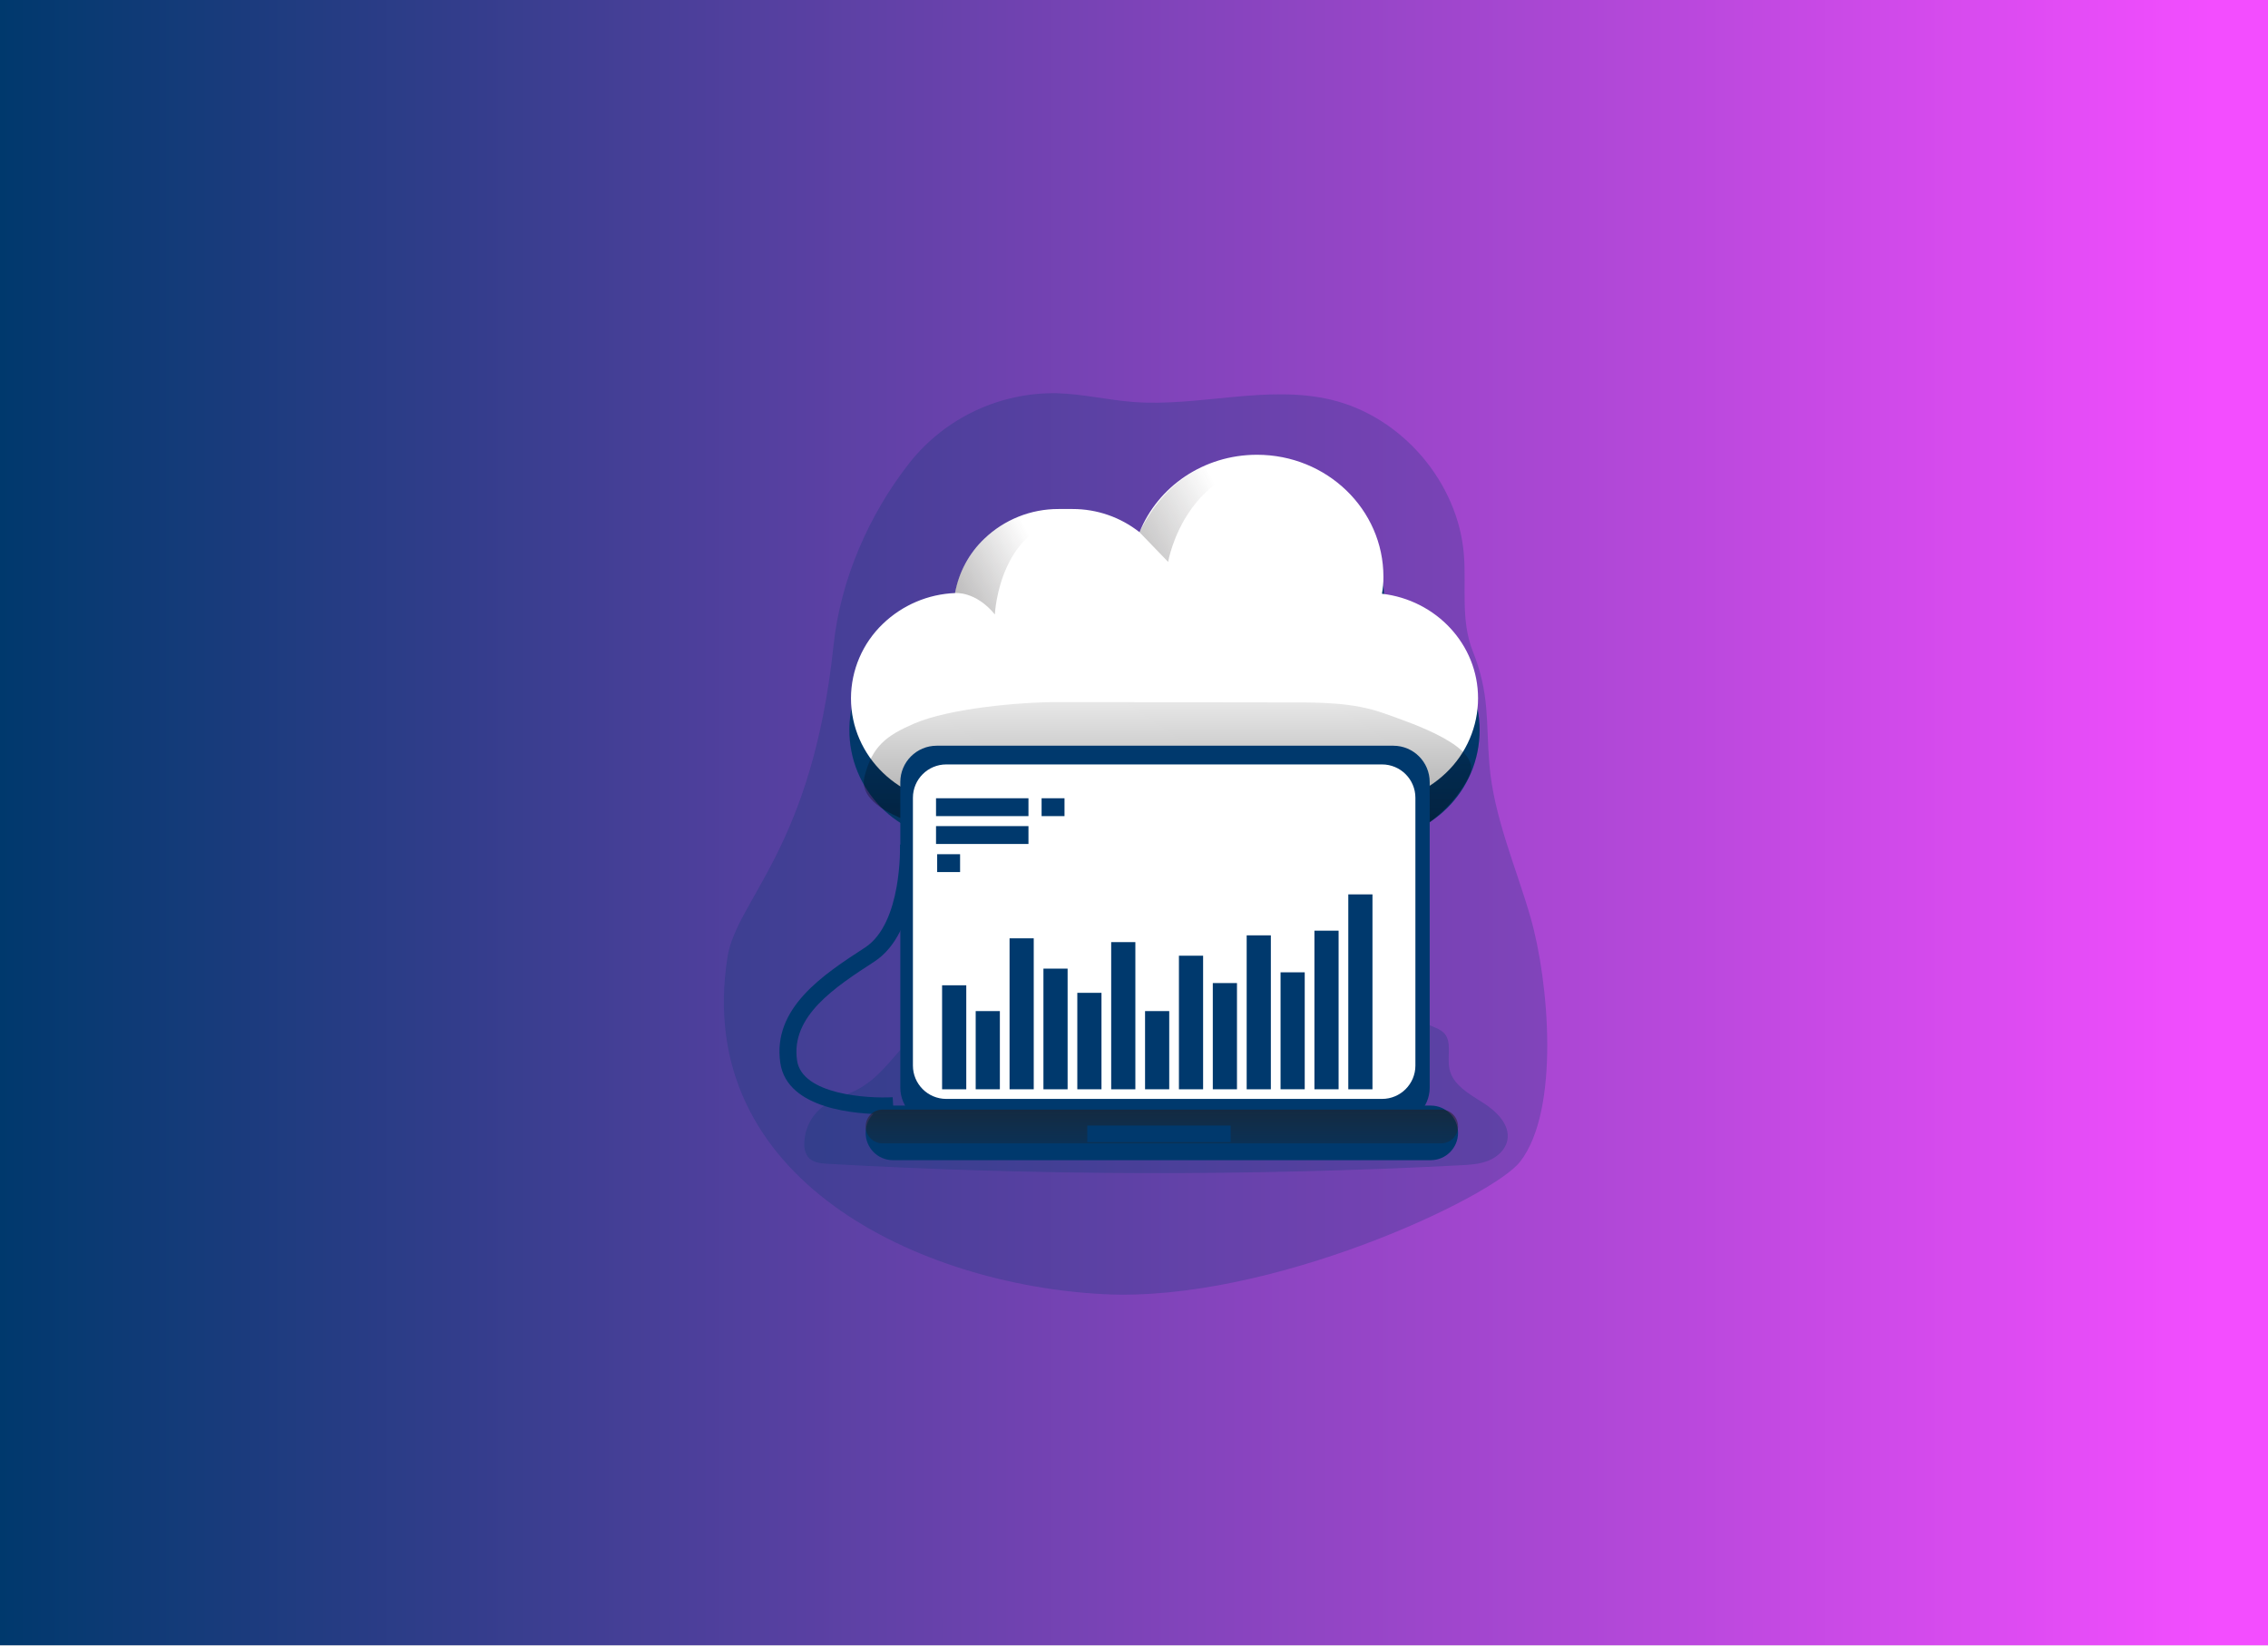
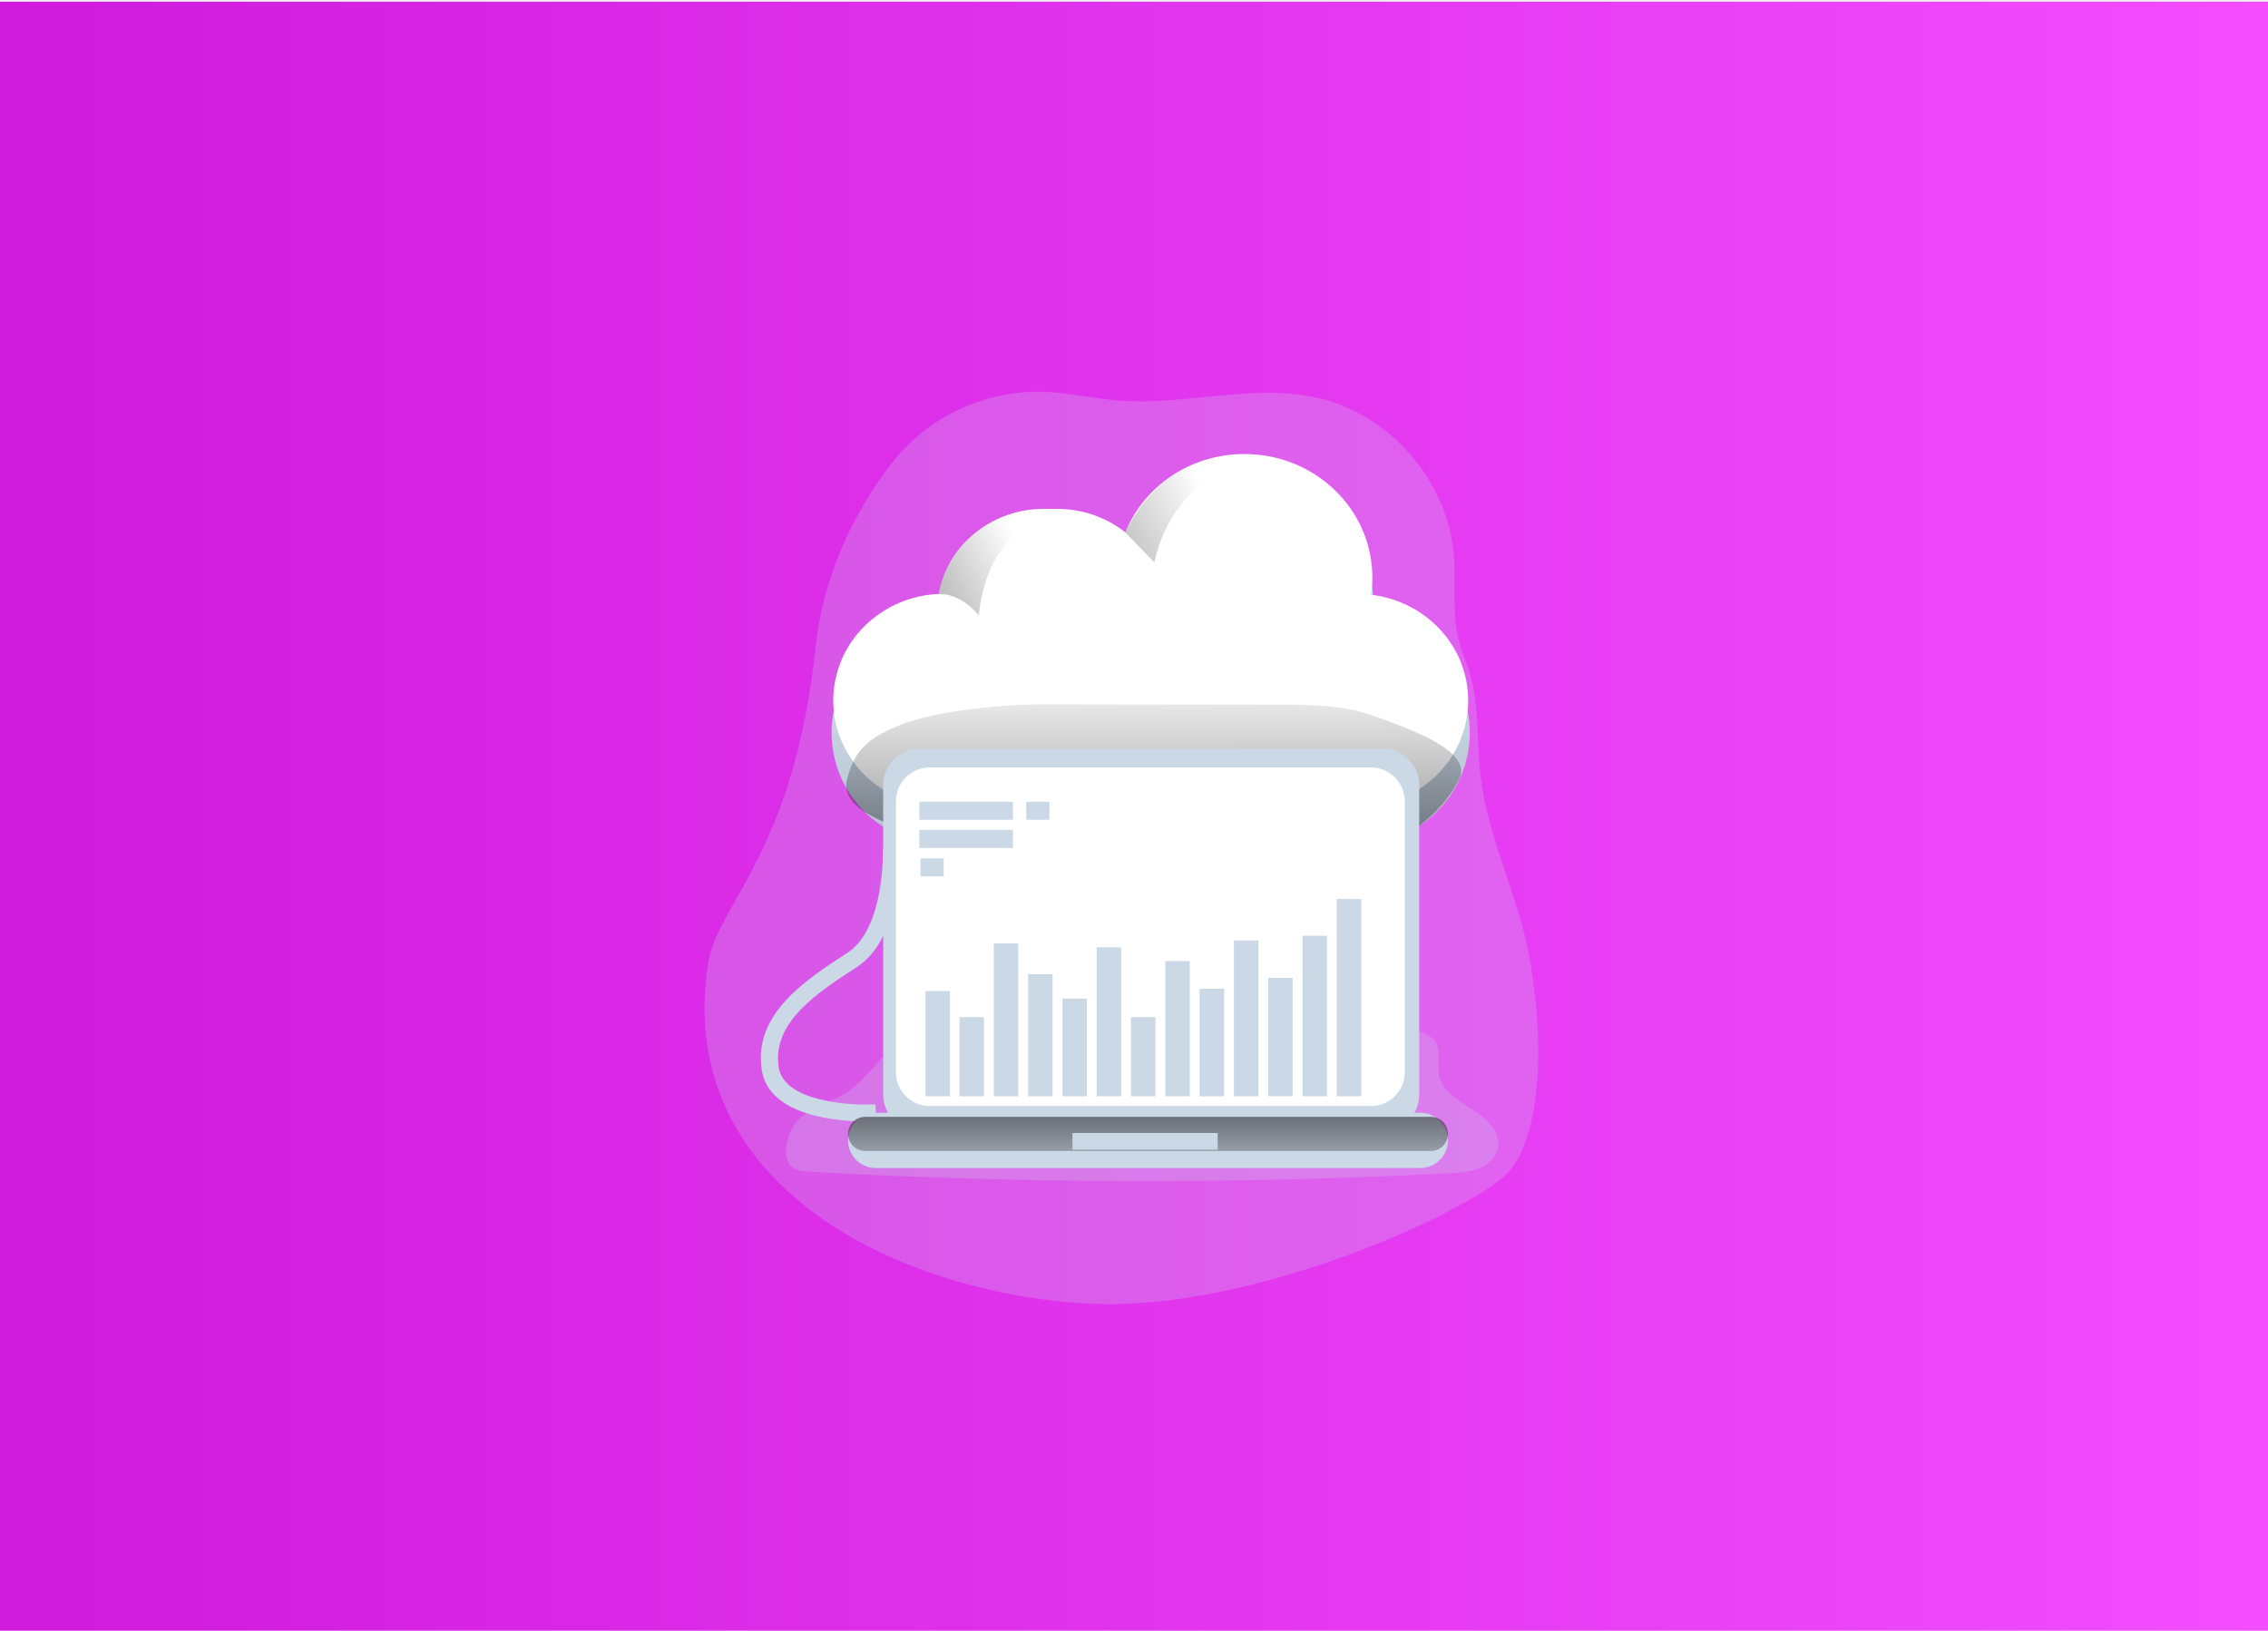
- <svg xmlns="http://www.w3.org/2000/svg" width="728" height="528" viewBox="0 0 728 528" fill="none">
-   <rect x="4.5" y="523.5" width="519" height="719" transform="rotate(-90 4.5 523.5)" fill="url(#paint0_linear_9485_1782)" stroke="url(#paint1_linear_9485_1782)" stroke-width="9" />
-   <path opacity="0.24" d="M469.916 178.291C468.178 154.877 449.995 133.613 427.14 128.249C406.497 123.405 384.903 130.614 363.765 129.003C355.561 128.369 347.471 126.417 339.242 126.195C320.9 125.871 303.453 134.088 292.015 148.429C278.841 165.224 269.768 186.044 267.537 207.258C260.683 272.363 236.445 288.638 233.503 307.221C222.244 378.888 295.826 412.389 354.331 415.33C407.676 418.044 478.963 384.283 487.915 372.84C500.88 356.261 497.114 314.677 491.3 294.465C486.647 278.279 479.432 262.124 478.063 245.178C476.921 231.115 478.253 222.835 472.712 208.906C468.857 199.194 470.664 188.466 469.916 178.284V178.291Z" fill="#00396D" />
-   <path opacity="0.24" d="M273.991 350.276C270.568 351.905 266.84 352.989 263.86 355.354C260.246 358.239 258.148 362.626 258.173 367.248C258.116 368.687 258.528 370.107 259.352 371.286C260.798 373.1 263.391 373.36 265.692 373.493C333.321 377.309 401.102 377.468 468.744 373.962C471.825 373.81 474.963 373.626 477.797 372.466C480.631 371.305 483.231 368.991 483.826 365.967C484.841 360.87 480.206 356.495 475.806 353.744C471.406 350.992 466.246 348.038 465.231 342.953C464.432 338.99 466.246 334.083 463.304 331.313C462.499 330.634 461.579 330.102 460.59 329.74C429.48 316.414 395.504 307.303 361.908 311.545C348.328 313.256 335.128 317.124 322.347 321.911C315.848 324.345 309.445 327.027 303.092 329.817C298.229 331.947 291.959 333.582 288.409 337.596C283.952 342.687 280.351 347.258 274.004 350.282L273.991 350.276Z" fill="#00396D" />
-   <path d="M474.944 234.273C474.944 253.774 459.138 269.58 439.637 269.58H307.587C288.085 269.384 272.438 253.419 272.635 233.918C272.819 215.367 287.337 200.119 305.856 199.029C308.703 182.754 322.835 170.879 339.357 170.879H343.884C351.777 170.885 359.417 173.631 365.516 178.645C373.745 157.647 397.444 147.294 418.442 155.523C434.102 161.661 444.398 176.769 444.379 193.583C444.404 195.485 444.239 197.387 443.897 199.257C461.605 201.412 474.919 216.432 474.944 234.266V234.273Z" fill="#00396D" />
-   <path d="M474.944 234.273C474.944 253.774 459.138 269.58 439.637 269.58H307.587C288.085 269.384 272.438 253.419 272.635 233.918C272.819 215.367 287.337 200.119 305.856 199.029C308.703 182.754 322.835 170.879 339.357 170.879H343.884C351.777 170.885 359.417 173.631 365.516 178.645C373.745 157.647 397.444 147.294 418.442 155.523C434.102 161.661 444.398 176.769 444.379 193.583C444.404 195.485 444.239 197.387 443.897 199.257C461.605 201.412 474.919 216.432 474.944 234.266V234.273Z" fill="url(#paint2_linear_9485_1782)" />
-   <path d="M474.437 224.078C474.437 233.125 470.721 241.779 464.172 248.017C457.502 254.408 448.614 257.965 439.376 257.92H308.272C288.877 257.92 273.154 242.812 273.154 224.078C273.18 215.043 276.889 206.414 283.419 200.176C289.67 194.178 297.893 190.672 306.553 190.323C307.758 183.673 311.042 177.574 315.93 172.914C322.34 166.751 330.886 163.328 339.775 163.353H344.302C352.094 163.347 359.657 165.965 365.775 170.796C371.621 156.246 386.279 145.943 403.486 145.943C425.91 145.943 444.062 163.461 444.062 185.112C444.081 186.931 443.922 188.751 443.593 190.545C460.977 192.555 474.437 206.814 474.437 224.078Z" fill="white" />
-   <path d="M283.741 357.561C275.366 357.561 252.714 356.166 250.475 341.147C247.838 323.458 264.354 312.724 277.636 304.102C289.676 296.278 288.896 271.311 288.89 271.058L294.323 270.861C294.323 272.009 295.23 299.138 280.622 308.622C268.012 316.814 253.734 326.095 255.852 340.354C257.488 351.335 278.549 352.565 286.537 352.121L286.848 357.497C286.556 357.504 285.447 357.561 283.741 357.561Z" fill="#00396D" />
-   <path d="M293.384 232.224C304.745 227.323 327.29 225.3 339.666 225.307L414.015 225.408C424.146 225.408 434.512 225.471 444.067 228.857C453.621 232.243 476.09 239.724 471.665 248.847C465.426 261.66 452.55 268.343 447.516 270.638C440.656 273.782 432.819 273.706 425.281 273.573L331.208 271.88C326.365 271.912 321.521 271.582 316.721 270.904C312.987 270.2 309.297 269.275 305.677 268.133C299.99 266.618 294.405 264.735 288.965 262.491C282.942 259.841 275.847 255.618 277.515 249.107C280.013 239.464 284.438 236.116 293.396 232.224H293.384Z" fill="url(#paint3_linear_9485_1782)" />
-   <path d="M365.756 170.796L374.962 180.331C374.962 180.331 380.693 145.93 416.774 148.302C416.78 148.302 382.829 136.313 365.756 170.802V170.796Z" fill="url(#paint4_linear_9485_1782)" />
-   <path d="M306.547 190.324C306.547 190.324 313.102 189.601 319.341 197.183C319.341 197.183 320.691 166.498 346.736 165.991C346.736 165.991 336.06 159.175 321.199 168.768C307.878 177.371 306.547 190.317 306.547 190.317V190.324Z" fill="url(#paint5_linear_9485_1782)" />
-   <path d="M447.237 239.318H300.669C294.219 239.318 288.99 244.547 288.99 250.997V349.013C288.99 355.463 294.219 360.691 300.669 360.691H447.237C453.686 360.691 458.915 355.463 458.915 349.013V250.997C458.915 244.547 453.686 239.318 447.237 239.318Z" fill="#00396D" />
-   <path d="M443.623 245.322H303.737C297.827 245.322 293.035 250.114 293.035 256.024V341.963C293.035 347.873 297.827 352.665 303.737 352.665H443.623C449.533 352.665 454.325 347.873 454.325 341.963V256.024C454.325 250.114 449.533 245.322 443.623 245.322Z" fill="white" />
-   <path d="M286.625 354.801H459.251C464.088 354.801 468.013 358.725 468.013 363.563C468.013 368.4 464.088 372.325 459.251 372.325H286.625C281.788 372.325 277.863 368.4 277.863 363.563C277.863 358.725 281.788 354.801 286.625 354.801Z" fill="#00396D" />
-   <path d="M283.278 356.096H462.605C465.597 356.096 468.019 358.518 468.019 361.51C468.019 364.503 465.597 366.924 462.605 366.924H283.278C280.285 366.924 277.863 364.503 277.863 361.51C277.863 358.518 280.285 356.096 283.278 356.096Z" fill="url(#paint6_linear_9485_1782)" />
-   <path d="M395.026 361.211H349.004V366.524H395.026V361.211Z" fill="#00396D" />
-   <path d="M310.161 316.199H302.4V349.579H310.161V316.199Z" fill="#00396D" />
-   <path d="M320.944 324.479H313.184V349.572H320.944V324.479Z" fill="#00396D" />
-   <path d="M331.817 301.129H324.057V349.573H331.817V301.129Z" fill="#00396D" />
-   <path d="M342.69 310.854H334.93V349.578H342.69V310.854Z" fill="#00396D" />
-   <path d="M353.563 318.621H345.803V349.573H353.563V318.621Z" fill="#00396D" />
-   <path d="M364.436 302.346H356.676V349.579H364.436V302.346Z" fill="#00396D" />
-   <path d="M375.309 324.479H367.549V349.572H375.309V324.479Z" fill="#00396D" />
-   <path d="M386.182 306.707H378.422V349.578H386.182V306.707Z" fill="#00396D" />
-   <path d="M397.055 315.488H389.295V349.572H397.055V315.488Z" fill="#00396D" />
-   <path d="M407.928 300.172H400.168V349.579H407.928V300.172Z" fill="#00396D" />
-   <path d="M418.801 312.039H411.041V349.566H418.801V312.039Z" fill="#00396D" />
-   <path d="M429.674 298.674H421.914V349.571H429.674V298.674Z" fill="#00396D" />
-   <path d="M440.547 287.027H432.787V349.578H440.547V287.027Z" fill="#00396D" />
-   <path d="M330.124 256.178H300.453V261.909H330.124V256.178Z" fill="#00396D" />
-   <path d="M341.694 256.178H334.34V261.909H341.694V256.178Z" fill="#00396D" />
-   <path d="M308.175 274.133H300.82V279.864H308.175V274.133Z" fill="#00396D" />
-   <path d="M330.124 265.117H300.453V270.849H330.124V265.117Z" fill="#00396D" />
+ <svg xmlns="http://www.w3.org/2000/svg" width="719" height="517" viewBox="0 0 719 517" fill="none">
+   <rect y="517" width="516.465" height="719" transform="rotate(-90 0 517)" fill="url(#paint0_linear_9485_1782)" />
+   <path opacity="0.24" d="M460.916 176.291C459.178 152.877 440.995 131.613 418.14 126.249C397.497 121.405 375.903 128.614 354.765 127.003C346.561 126.369 338.471 124.417 330.242 124.195C311.9 123.871 294.453 132.088 283.015 146.429C269.841 163.224 260.768 184.044 258.537 205.258C251.683 270.363 227.445 286.638 224.503 305.221C213.244 376.888 286.826 410.389 345.331 413.33C398.676 416.044 469.963 382.283 478.915 370.84C491.88 354.261 488.114 312.677 482.3 292.465C477.647 276.279 470.432 260.124 469.063 243.178C467.921 229.115 469.253 220.835 463.712 206.906C459.857 197.194 461.664 186.466 460.916 176.284V176.291Z" fill="#CBD9E7" />
+   <path opacity="0.24" d="M264.991 348.276C261.568 349.905 257.84 350.989 254.86 353.354C251.246 356.239 249.148 360.626 249.173 365.248C249.116 366.687 249.528 368.107 250.352 369.286C251.798 371.1 254.391 371.36 256.692 371.493C324.321 375.309 392.102 375.468 459.744 371.962C462.825 371.81 465.963 371.626 468.797 370.466C471.631 369.305 474.23 366.991 474.826 363.967C475.841 358.87 471.206 354.495 466.806 351.744C462.406 348.992 457.246 346.038 456.231 340.953C455.432 336.99 457.246 332.083 454.304 329.313C453.499 328.634 452.579 328.102 451.59 327.74C420.48 314.414 386.504 305.303 352.908 309.545C339.328 311.256 326.128 315.124 313.347 319.911C306.848 322.345 300.445 325.027 294.092 327.817C289.229 329.947 282.959 331.582 279.409 335.596C274.952 340.687 271.351 345.258 265.004 348.282L264.991 348.276Z" fill="#CBD9E7" />
+   <path d="M465.944 232.273C465.944 251.774 450.138 267.58 430.637 267.58H298.587C279.085 267.384 263.438 251.419 263.635 231.918C263.819 213.367 278.337 198.119 296.856 197.029C299.703 180.754 313.835 168.879 330.357 168.879H334.884C342.777 168.885 350.417 171.631 356.516 176.645C364.745 155.647 388.444 145.294 409.442 153.523C425.102 159.661 435.398 174.769 435.379 191.583C435.404 193.485 435.239 195.387 434.897 197.257C452.605 199.412 465.919 214.432 465.944 232.266V232.273Z" fill="#CBD9E7" />
+   <path d="M465.944 232.273C465.944 251.774 450.138 267.58 430.637 267.58H298.587C279.085 267.384 263.438 251.419 263.635 231.918C263.819 213.367 278.337 198.119 296.856 197.029C299.703 180.754 313.835 168.879 330.357 168.879H334.884C342.777 168.885 350.417 171.631 356.516 176.645C364.745 155.647 388.444 145.294 409.442 153.523C425.102 159.661 435.398 174.769 435.379 191.583C435.404 193.485 435.239 195.387 434.897 197.257C452.605 199.412 465.919 214.432 465.944 232.266V232.273Z" fill="url(#paint1_linear_9485_1782)" />
+   <path d="M465.437 222.078C465.437 231.125 461.721 239.779 455.172 246.017C448.502 252.408 439.614 255.965 430.376 255.92H299.272C279.877 255.92 264.154 240.812 264.154 222.078C264.18 213.043 267.889 204.414 274.419 198.176C280.67 192.178 288.893 188.672 297.553 188.323C298.758 181.673 302.042 175.574 306.93 170.914C313.34 164.751 321.886 161.328 330.775 161.353H335.302C343.094 161.347 350.657 163.965 356.775 168.796C362.621 154.246 377.279 143.943 394.486 143.943C416.91 143.943 435.062 161.461 435.062 183.112C435.081 184.931 434.922 186.751 434.593 188.545C451.977 190.555 465.437 204.814 465.437 222.078Z" fill="white" />
+   <path d="M274.741 355.561C266.366 355.561 243.714 354.166 241.475 339.147C238.838 321.458 255.354 310.724 268.636 302.102C280.676 294.278 279.896 269.311 279.89 269.058L285.323 268.861C285.323 270.009 286.23 297.138 271.622 306.622C259.012 314.814 244.734 324.095 246.852 338.354C248.488 349.335 269.549 350.565 277.537 350.121L277.848 355.497C277.556 355.504 276.447 355.561 274.741 355.561Z" fill="#CBD9E7" />
+   <path d="M284.384 230.224C295.745 225.323 318.29 223.3 330.666 223.307L405.015 223.408C415.146 223.408 425.512 223.471 435.067 226.857C444.621 230.243 467.09 237.724 462.665 246.847C456.426 259.66 443.55 266.343 438.516 268.638C431.656 271.782 423.819 271.706 416.281 271.573L322.208 269.88C317.365 269.912 312.521 269.582 307.721 268.904C303.987 268.2 300.297 267.275 296.677 266.133C290.99 264.618 285.405 262.735 279.965 260.491C273.942 257.841 266.847 253.618 268.515 247.107C271.013 237.464 275.438 234.116 284.396 230.224H284.384Z" fill="url(#paint2_linear_9485_1782)" />
+   <path d="M356.756 168.796L365.962 178.331C365.962 178.331 371.693 143.93 407.774 146.302C407.78 146.302 373.829 134.313 356.756 168.802V168.796Z" fill="url(#paint3_linear_9485_1782)" />
+   <path d="M297.547 188.324C297.547 188.324 304.102 187.601 310.341 195.183C310.341 195.183 311.691 164.498 337.736 163.991C337.736 163.991 327.06 157.175 312.199 166.768C298.878 175.371 297.547 188.317 297.547 188.317V188.324Z" fill="url(#paint4_linear_9485_1782)" />
+   <path d="M438.237 237.318H291.669C285.219 237.318 279.99 242.547 279.99 248.997V347.013C279.99 353.463 285.219 358.691 291.669 358.691H438.237C444.686 358.691 449.915 353.463 449.915 347.013V248.997C449.915 242.547 444.686 237.318 438.237 237.318Z" fill="#CBD9E7" />
+   <path d="M434.623 243.322H294.737C288.827 243.322 284.035 248.114 284.035 254.024V339.963C284.035 345.873 288.827 350.665 294.737 350.665H434.623C440.533 350.665 445.325 345.873 445.325 339.963V254.024C445.325 248.114 440.533 243.322 434.623 243.322Z" fill="white" />
+   <path d="M277.625 352.801H450.251C455.088 352.801 459.013 356.725 459.013 361.563C459.013 366.4 455.088 370.325 450.251 370.325H277.625C272.788 370.325 268.863 366.4 268.863 361.563C268.863 356.725 272.788 352.801 277.625 352.801Z" fill="#CBD9E7" />
+   <path d="M274.278 354.096H453.605C456.597 354.096 459.019 356.518 459.019 359.51C459.019 362.503 456.597 364.924 453.605 364.924H274.278C271.285 364.924 268.863 362.503 268.863 359.51C268.863 356.518 271.285 354.096 274.278 354.096Z" fill="url(#paint5_linear_9485_1782)" />
+   <path d="M386.026 359.211H340.004V364.524H386.026V359.211Z" fill="#CBD9E7" />
+   <path d="M301.161 314.199H293.4V347.579H301.161V314.199Z" fill="#CBD9E7" />
+   <path d="M311.944 322.479H304.184V347.572H311.944V322.479Z" fill="#CBD9E7" />
+   <path d="M322.817 299.129H315.057V347.573H322.817V299.129Z" fill="#CBD9E7" />
+   <path d="M333.69 308.854H325.93V347.578H333.69V308.854Z" fill="#CBD9E7" />
+   <path d="M344.563 316.621H336.803V347.573H344.563V316.621Z" fill="#CBD9E7" />
+   <path d="M355.436 300.346H347.676V347.579H355.436V300.346Z" fill="#CBD9E7" />
+   <path d="M366.309 322.479H358.549V347.572H366.309V322.479Z" fill="#CBD9E7" />
+   <path d="M377.182 304.707H369.422V347.578H377.182V304.707Z" fill="#CBD9E7" />
+   <path d="M388.055 313.488H380.295V347.572H388.055V313.488Z" fill="#CBD9E7" />
+   <path d="M398.928 298.172H391.168V347.579H398.928V298.172Z" fill="#CBD9E7" />
+   <path d="M409.801 310.039H402.041V347.566H409.801V310.039Z" fill="#CBD9E7" />
+   <path d="M420.674 296.674H412.914V347.571H420.674V296.674Z" fill="#CBD9E7" />
+   <path d="M431.547 285.027H423.787V347.578H431.547V285.027Z" fill="#CBD9E7" />
+   <path d="M321.124 254.178H291.453V259.909H321.124V254.178Z" fill="#CBD9E7" />
+   <path d="M332.694 254.178H325.34V259.909H332.694V254.178Z" fill="#CBD9E7" />
+   <path d="M299.175 272.133H291.82V277.864H299.175V272.133Z" fill="#CBD9E7" />
+   <path d="M321.124 263.117H291.453V268.849H321.124V263.117Z" fill="#CBD9E7" />
  <defs>
-     <linearGradient id="paint0_linear_9485_1782" x1="264" y1="1229" x2="264" y2="519" gradientUnits="userSpaceOnUse">
+     <linearGradient id="paint0_linear_9485_1782" x1="258.232" y1="1236" x2="258.232" y2="517" gradientUnits="userSpaceOnUse">
      <stop stop-color="#F34DFF" />
-       <stop offset="1" stop-color="#00396D" />
+       <stop offset="1" stop-color="#CF1BDC" />
    </linearGradient>
-     <linearGradient id="paint1_linear_9485_1782" x1="264" y1="519" x2="264" y2="1229" gradientUnits="userSpaceOnUse">
-       <stop stop-color="#00396D" />
-       <stop offset="1" stop-color="#F34DFF" />
-     </linearGradient>
-     <linearGradient id="paint2_linear_9485_1782" x1="373.352" y1="216.939" x2="383.464" y2="617.488" gradientUnits="userSpaceOnUse">
+     <linearGradient id="paint1_linear_9485_1782" x1="364.352" y1="214.939" x2="374.464" y2="615.488" gradientUnits="userSpaceOnUse">
      <stop stop-color="#231F20" stop-opacity="0" />
      <stop offset="1" stop-color="#231F20" />
    </linearGradient>
-     <linearGradient id="paint3_linear_9485_1782" x1="374.574" y1="211.403" x2="375.246" y2="362.403" gradientUnits="userSpaceOnUse">
+     <linearGradient id="paint2_linear_9485_1782" x1="365.574" y1="209.403" x2="366.246" y2="360.403" gradientUnits="userSpaceOnUse">
      <stop stop-opacity="0" />
      <stop offset="0.99" />
    </linearGradient>
-     <linearGradient id="paint4_linear_9485_1782" x1="392.022" y1="159.003" x2="288.002" y2="213.8" gradientUnits="userSpaceOnUse">
+     <linearGradient id="paint3_linear_9485_1782" x1="383.022" y1="157.003" x2="279.002" y2="211.8" gradientUnits="userSpaceOnUse">
      <stop stop-color="#231F20" stop-opacity="0" />
      <stop offset="1" stop-color="#231F20" />
    </linearGradient>
-     <linearGradient id="paint5_linear_9485_1782" x1="332.845" y1="176.268" x2="245.169" y2="222.455" gradientUnits="userSpaceOnUse">
+     <linearGradient id="paint4_linear_9485_1782" x1="323.845" y1="174.268" x2="236.169" y2="220.455" gradientUnits="userSpaceOnUse">
      <stop stop-color="#231F20" stop-opacity="0" />
      <stop offset="1" stop-color="#231F20" />
    </linearGradient>
-     <linearGradient id="paint6_linear_9485_1782" x1="372.938" y1="381.05" x2="372.938" y2="336.885" gradientUnits="userSpaceOnUse">
+     <linearGradient id="paint5_linear_9485_1782" x1="363.938" y1="379.05" x2="363.938" y2="334.885" gradientUnits="userSpaceOnUse">
      <stop stop-color="#231F20" stop-opacity="0" />
      <stop offset="1" stop-color="#231F20" />
    </linearGradient>
  </defs>
</svg>
